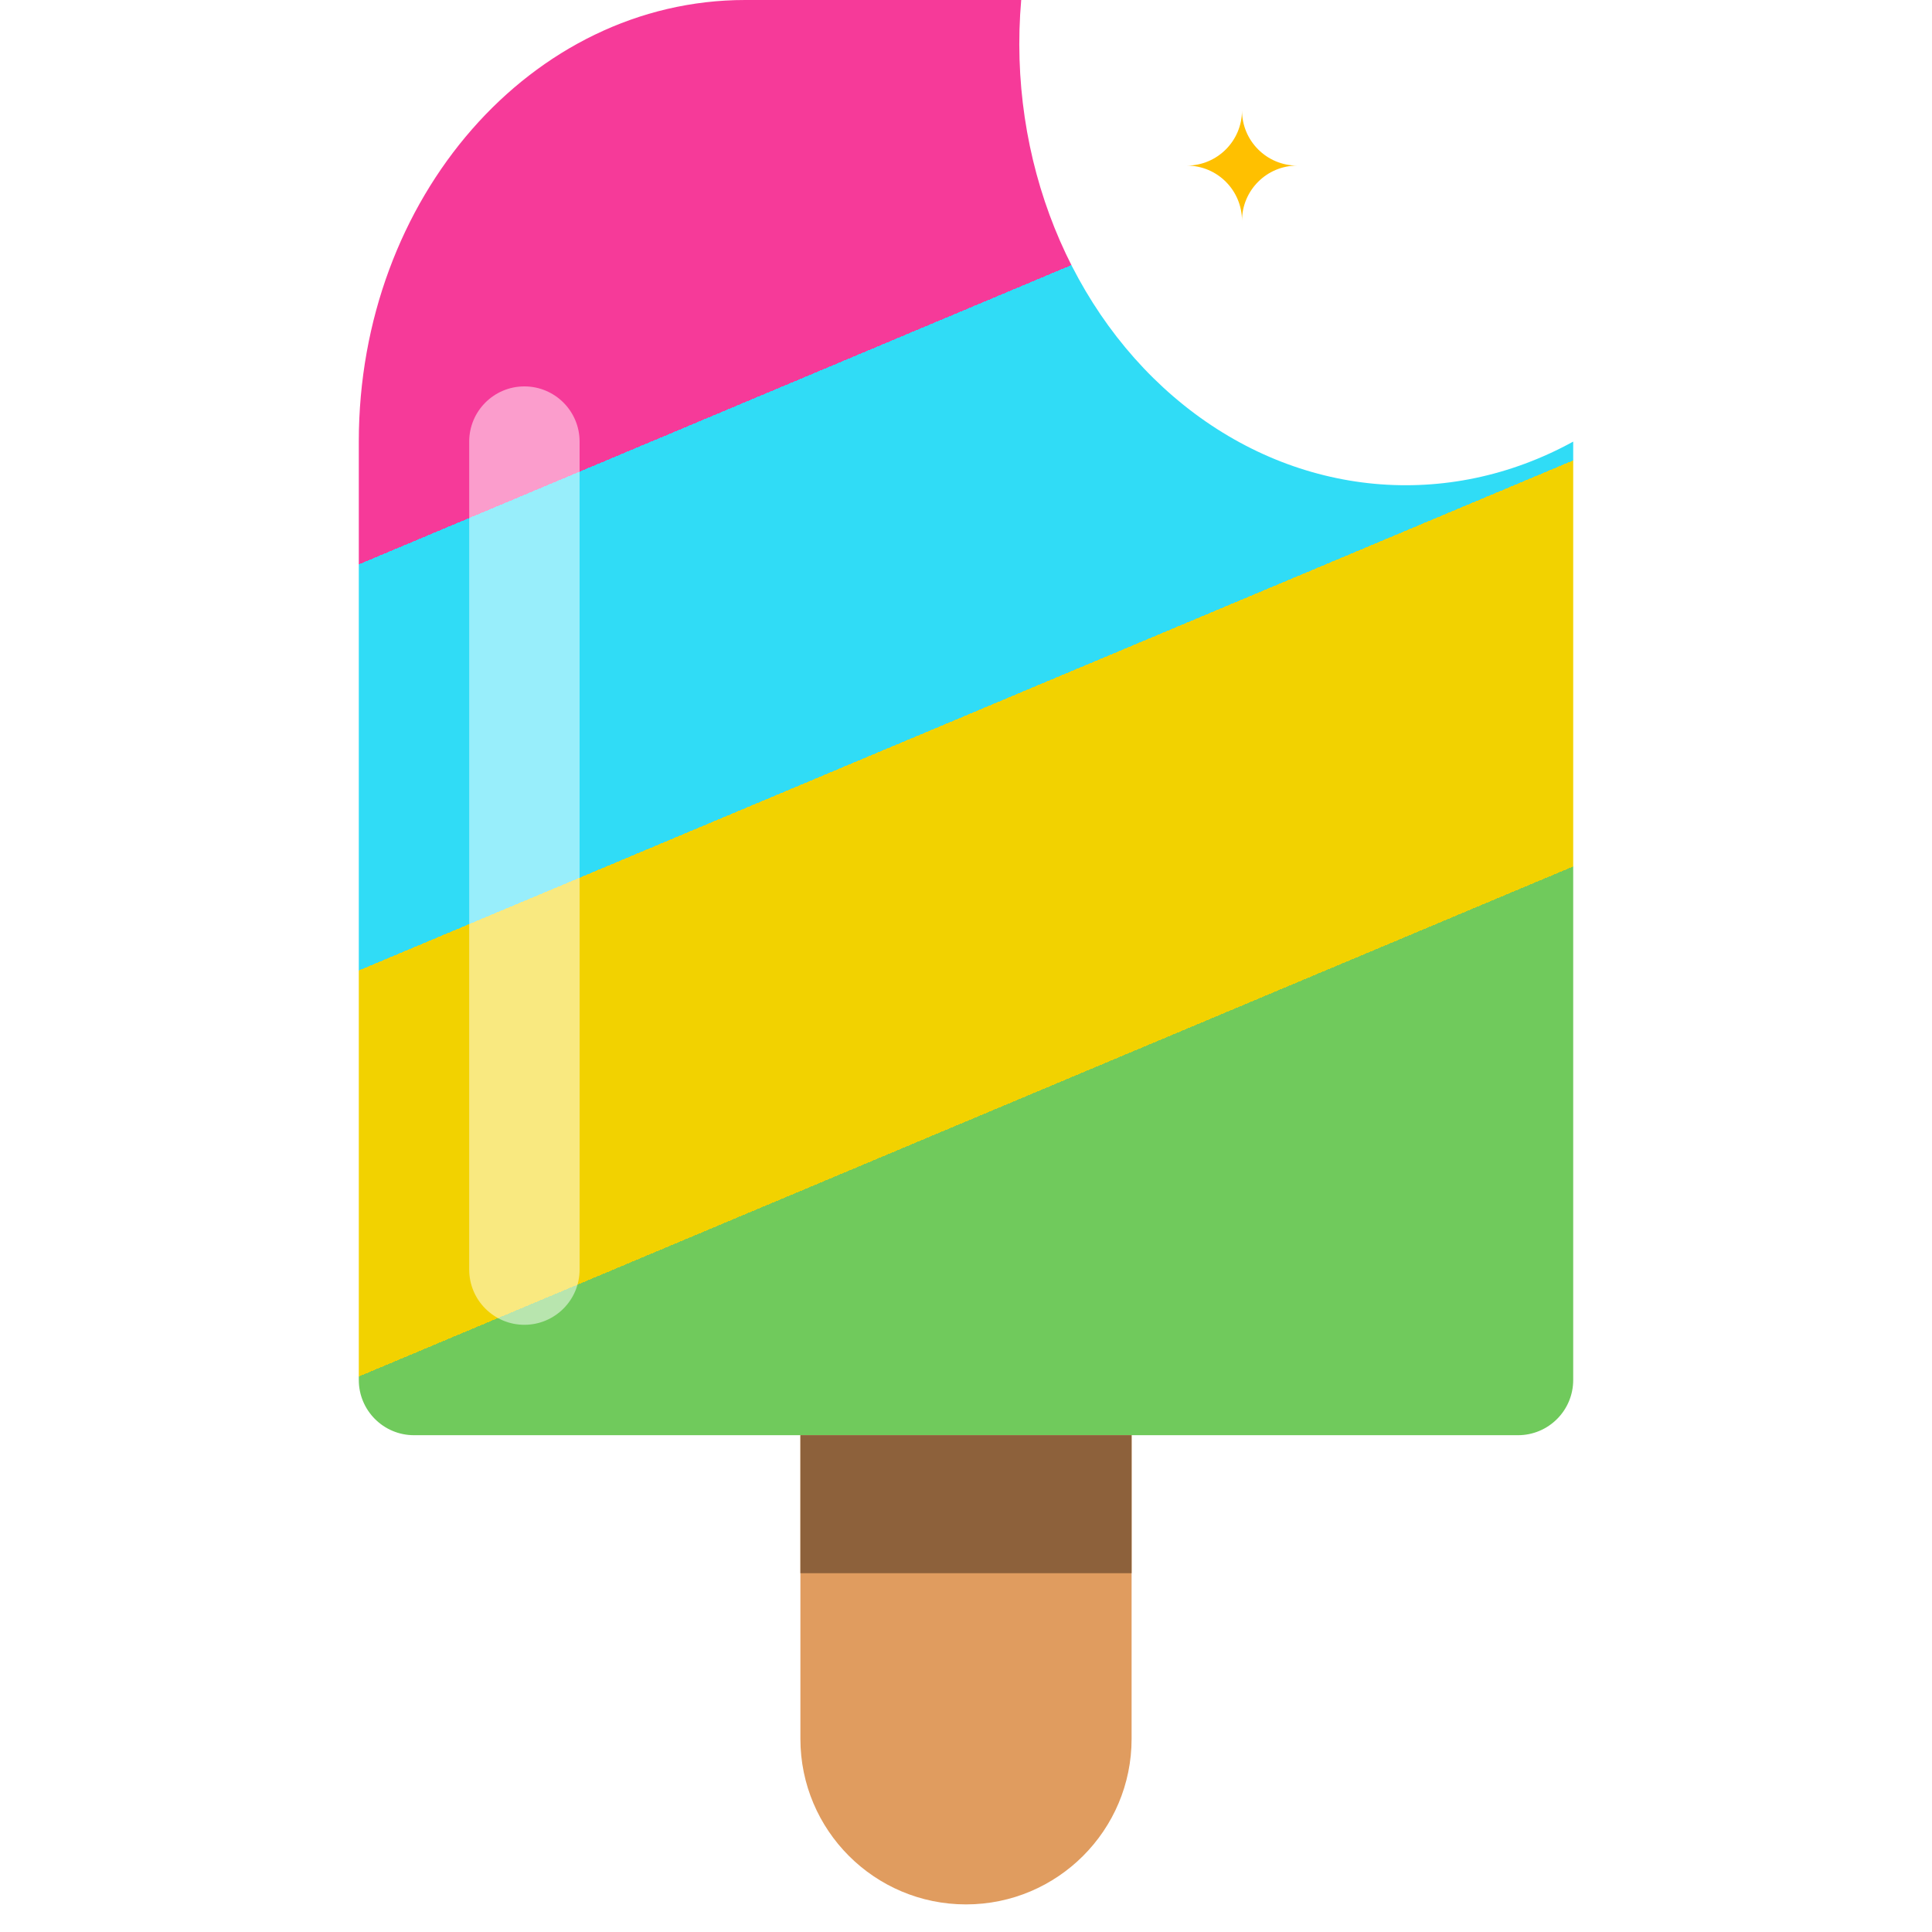
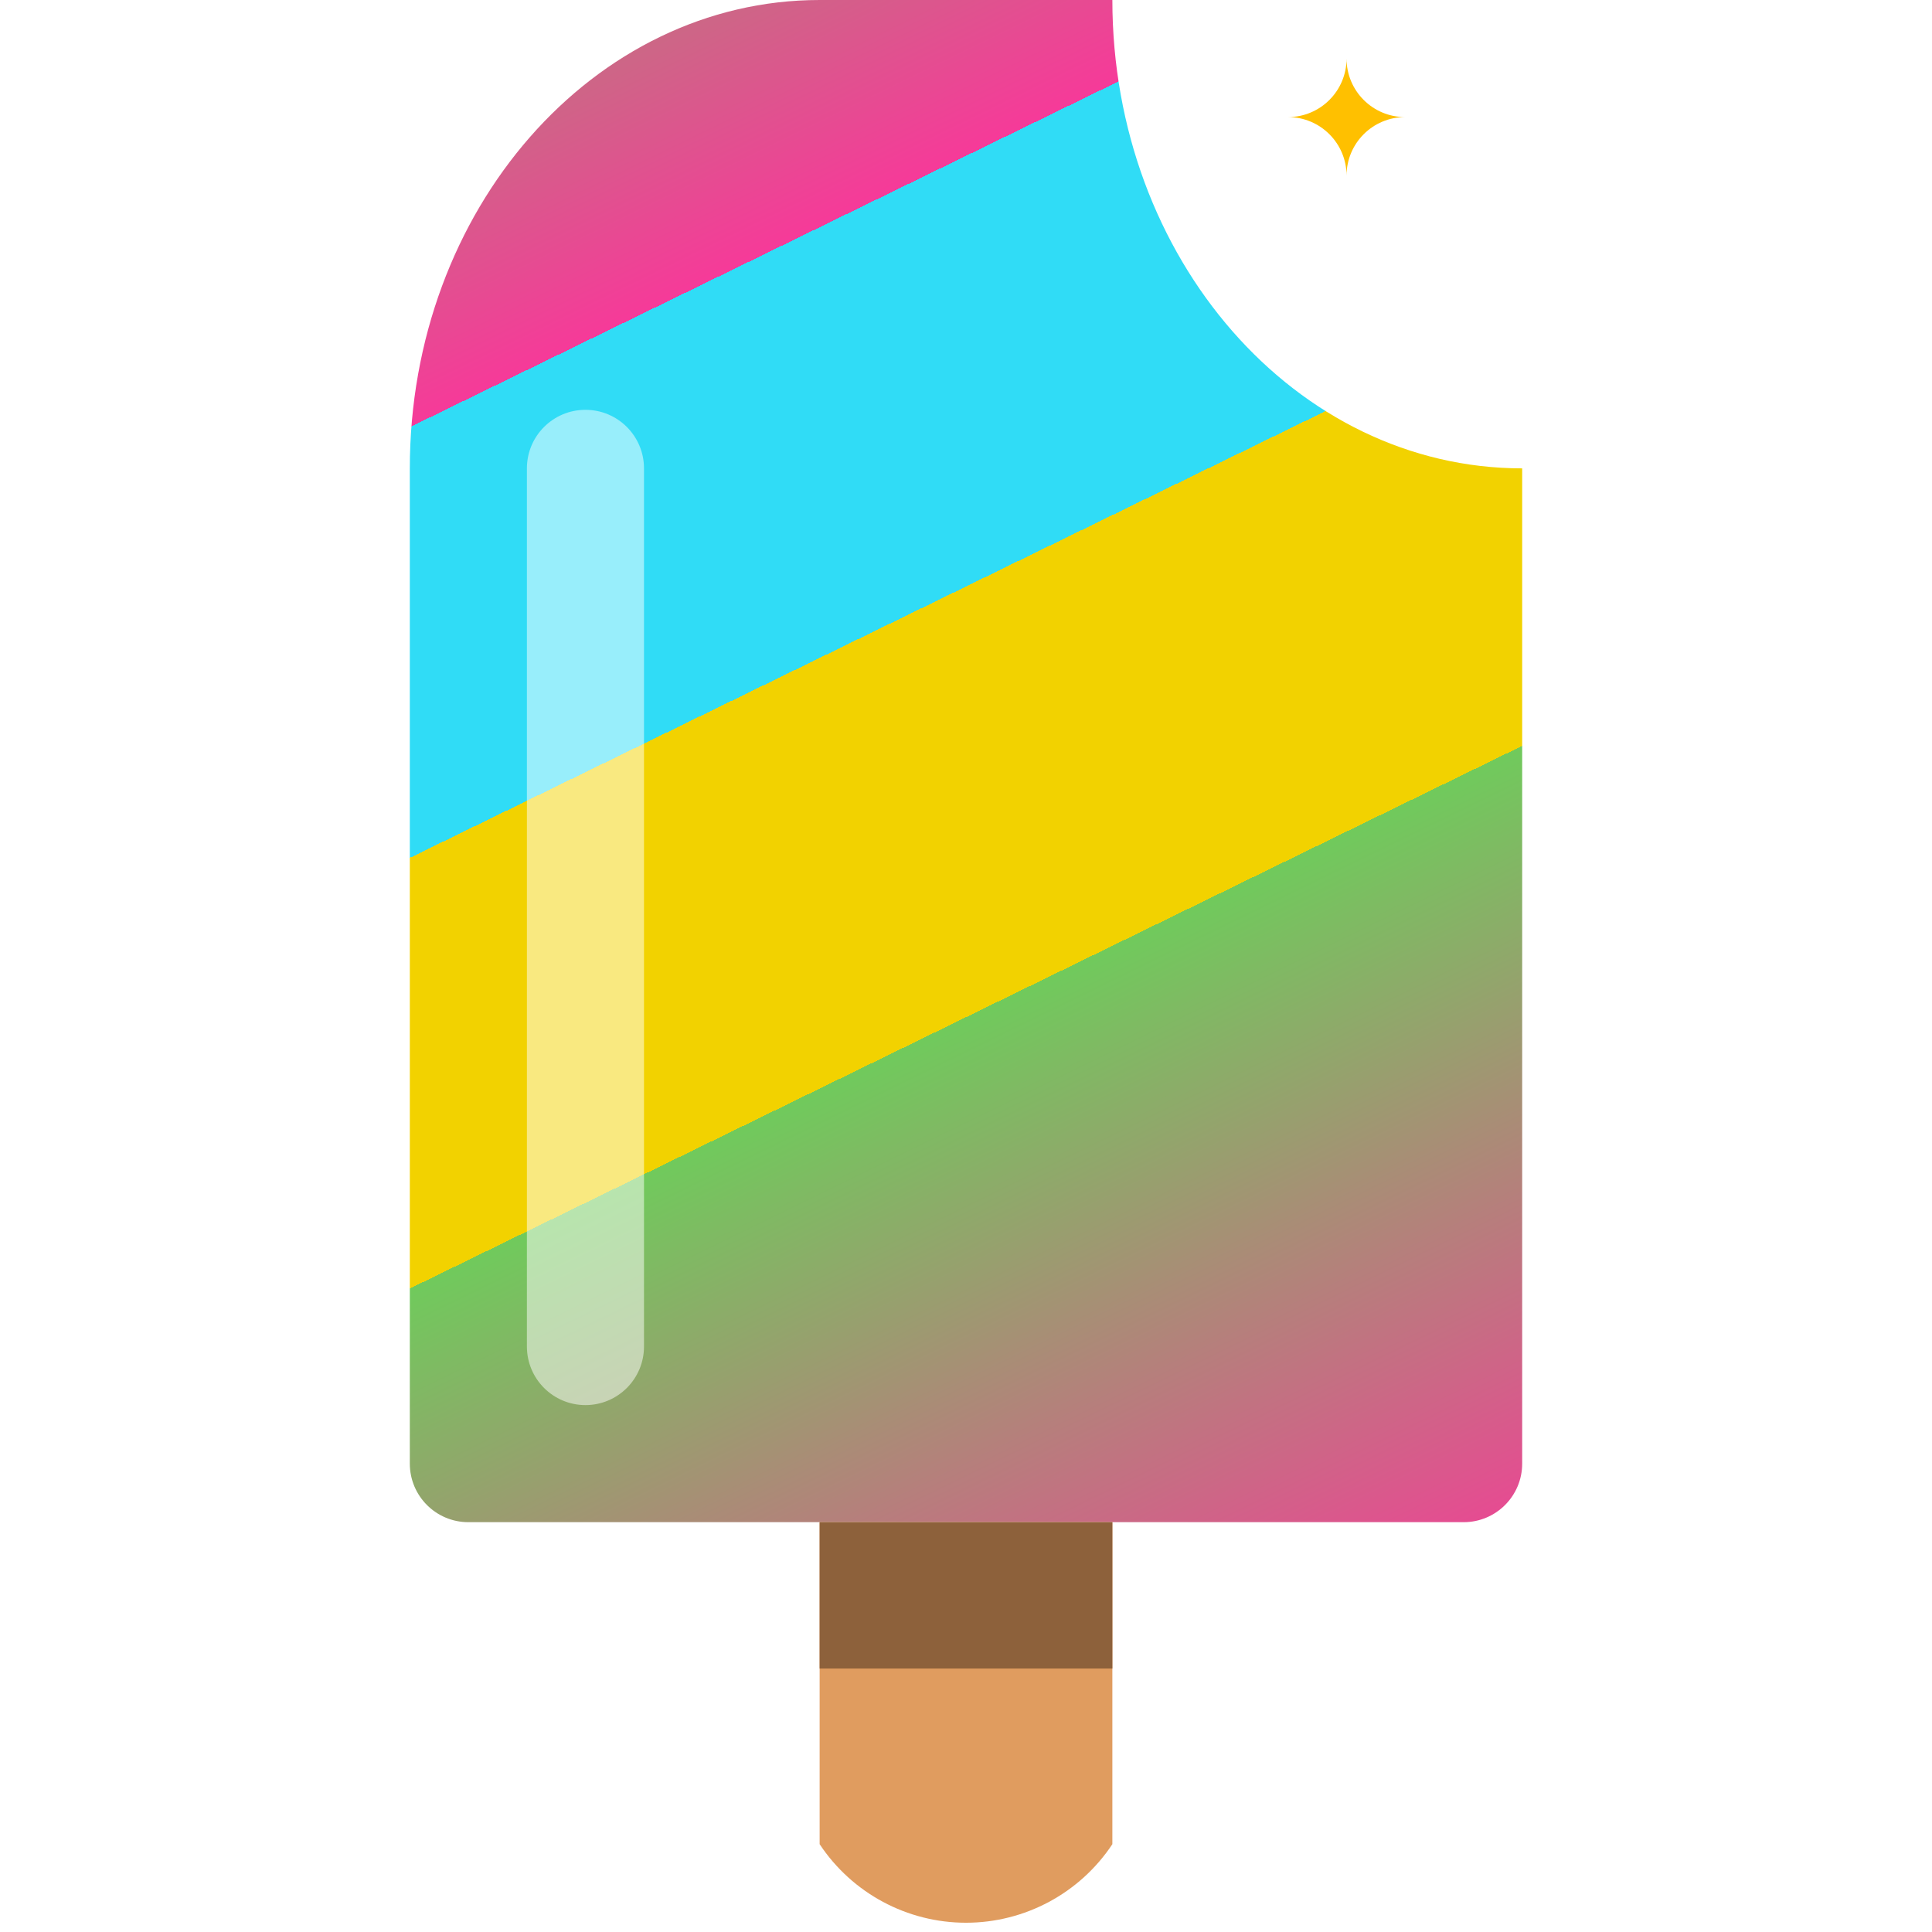
- <svg xmlns="http://www.w3.org/2000/svg" xmlns:xlink="http://www.w3.org/1999/xlink" version="1.1" width="350px" height="350px" viewBox="0 0 350 350">
+ <svg xmlns="http://www.w3.org/2000/svg" version="1.1" width="330px" height="330px" viewBox="0 0 330 330">
  <defs>
-     <linearGradient id="flavoursGrad" x1="0%" y1="0%" x2="35%" y2="100%" gradientTransform="translate(20, 20); ">
-       <stop offset="35%" style="stop-color: #f63a99;" />
-       <stop offset="35%" style="stop-color: #30dcf6;" />
-       <stop offset="60%" style="stop-color: #30dcf6;" />
-       <stop offset="60%" style="stop-color: #f2d200;" />
-       <stop offset="85%" style="stop-color: #f2d200;" />
-       <stop offset="85%" style="stop-color: #70ca5c;" />
+     <linearGradient id="flavoursGrad" x1="0%" y1="0%" x2="35%" y2="100%" gradientTransform="translate(20, 20);" spreadMethod="repeat">
+       <stop offset="25%" style="stop-color: #f63a99;" />
+       <stop offset="25%" style="stop-color: #30dcf6;" />
+       <stop offset="50%" style="stop-color: #30dcf6;" />
+       <stop offset="50%" style="stop-color: #f2d200;" />
+       <stop offset="75%" style="stop-color: #f2d200;" />
+       <stop offset="75%" style="stop-color: #70ca5c;" />
    </linearGradient>
-     <path id="twinkleStart" d="M 0 100      A 100 100 0 0 0 100 0      A 100 100 0 0 0 200 100      A 100 100 0 0 0 100 200      A 100 100 0 0 0 0 100" fill="#FFC000" />
  </defs>
-   <g transform="translate(65, 0)">
-     <path d="M 0 80     A 70 80 0 0 1 70 0     L 120 0     A 70 80 0 0 0 220 80     L 220 250     A 10 10 0 0 1 210 260     L 10 260     A 10 10 0 0 1 0 250     Z" fill="url(#flavoursGrad)" />
+   <g transform="translate(70, 0)">
+     <path d="M 0 80     A 70 80 0 0 1 70 0     L 120 0     A 70 80 0 0 0 190 80     L 190 250     A 10 10 0 0 1 180 260     L 10 260     A 10 10 0 0 1 0 250     Z" fill="url(#flavoursGrad)" />
    <path d="M 20 80     A 10 10 0 0 1 40 80     L 40 230     A 10 10 0 0 1 20 230     Z" fill="rgba(255, 255, 255, 0.5)" />
-     <path d="M 80 260     L 140 260     L 140 315     A 30 30 0 0 1 80 315     Z" fill="#E09C5F" />
-     <rect x="80" y="260" width="60" height="25" fill="#8D613B" />
-     <use x="1500" y="200" xlink:href="#twinkleStart" transform="scale(0.1)" />
+     <path d="M 70 260     L 120 260     L 120 315     A 30 30 0 0 1 70 315     Z" fill="#E09C5F" />
+     <rect x="70" y="260" width="50" height="25" fill="#8D613B" />
+     <g transform="scale(0.1) translate(1600, 200)">
+       <path id="twinkleStart" d="M -100 0                         A 100 100 0 0 0 0 -100                         A 100 100 0 0 0 100 0                         A 100 100 0 0 0 0 100                         A 100 100 0 0 0 -100 0" fill="#FFC000" />
+     </g>
  </g>
</svg>
